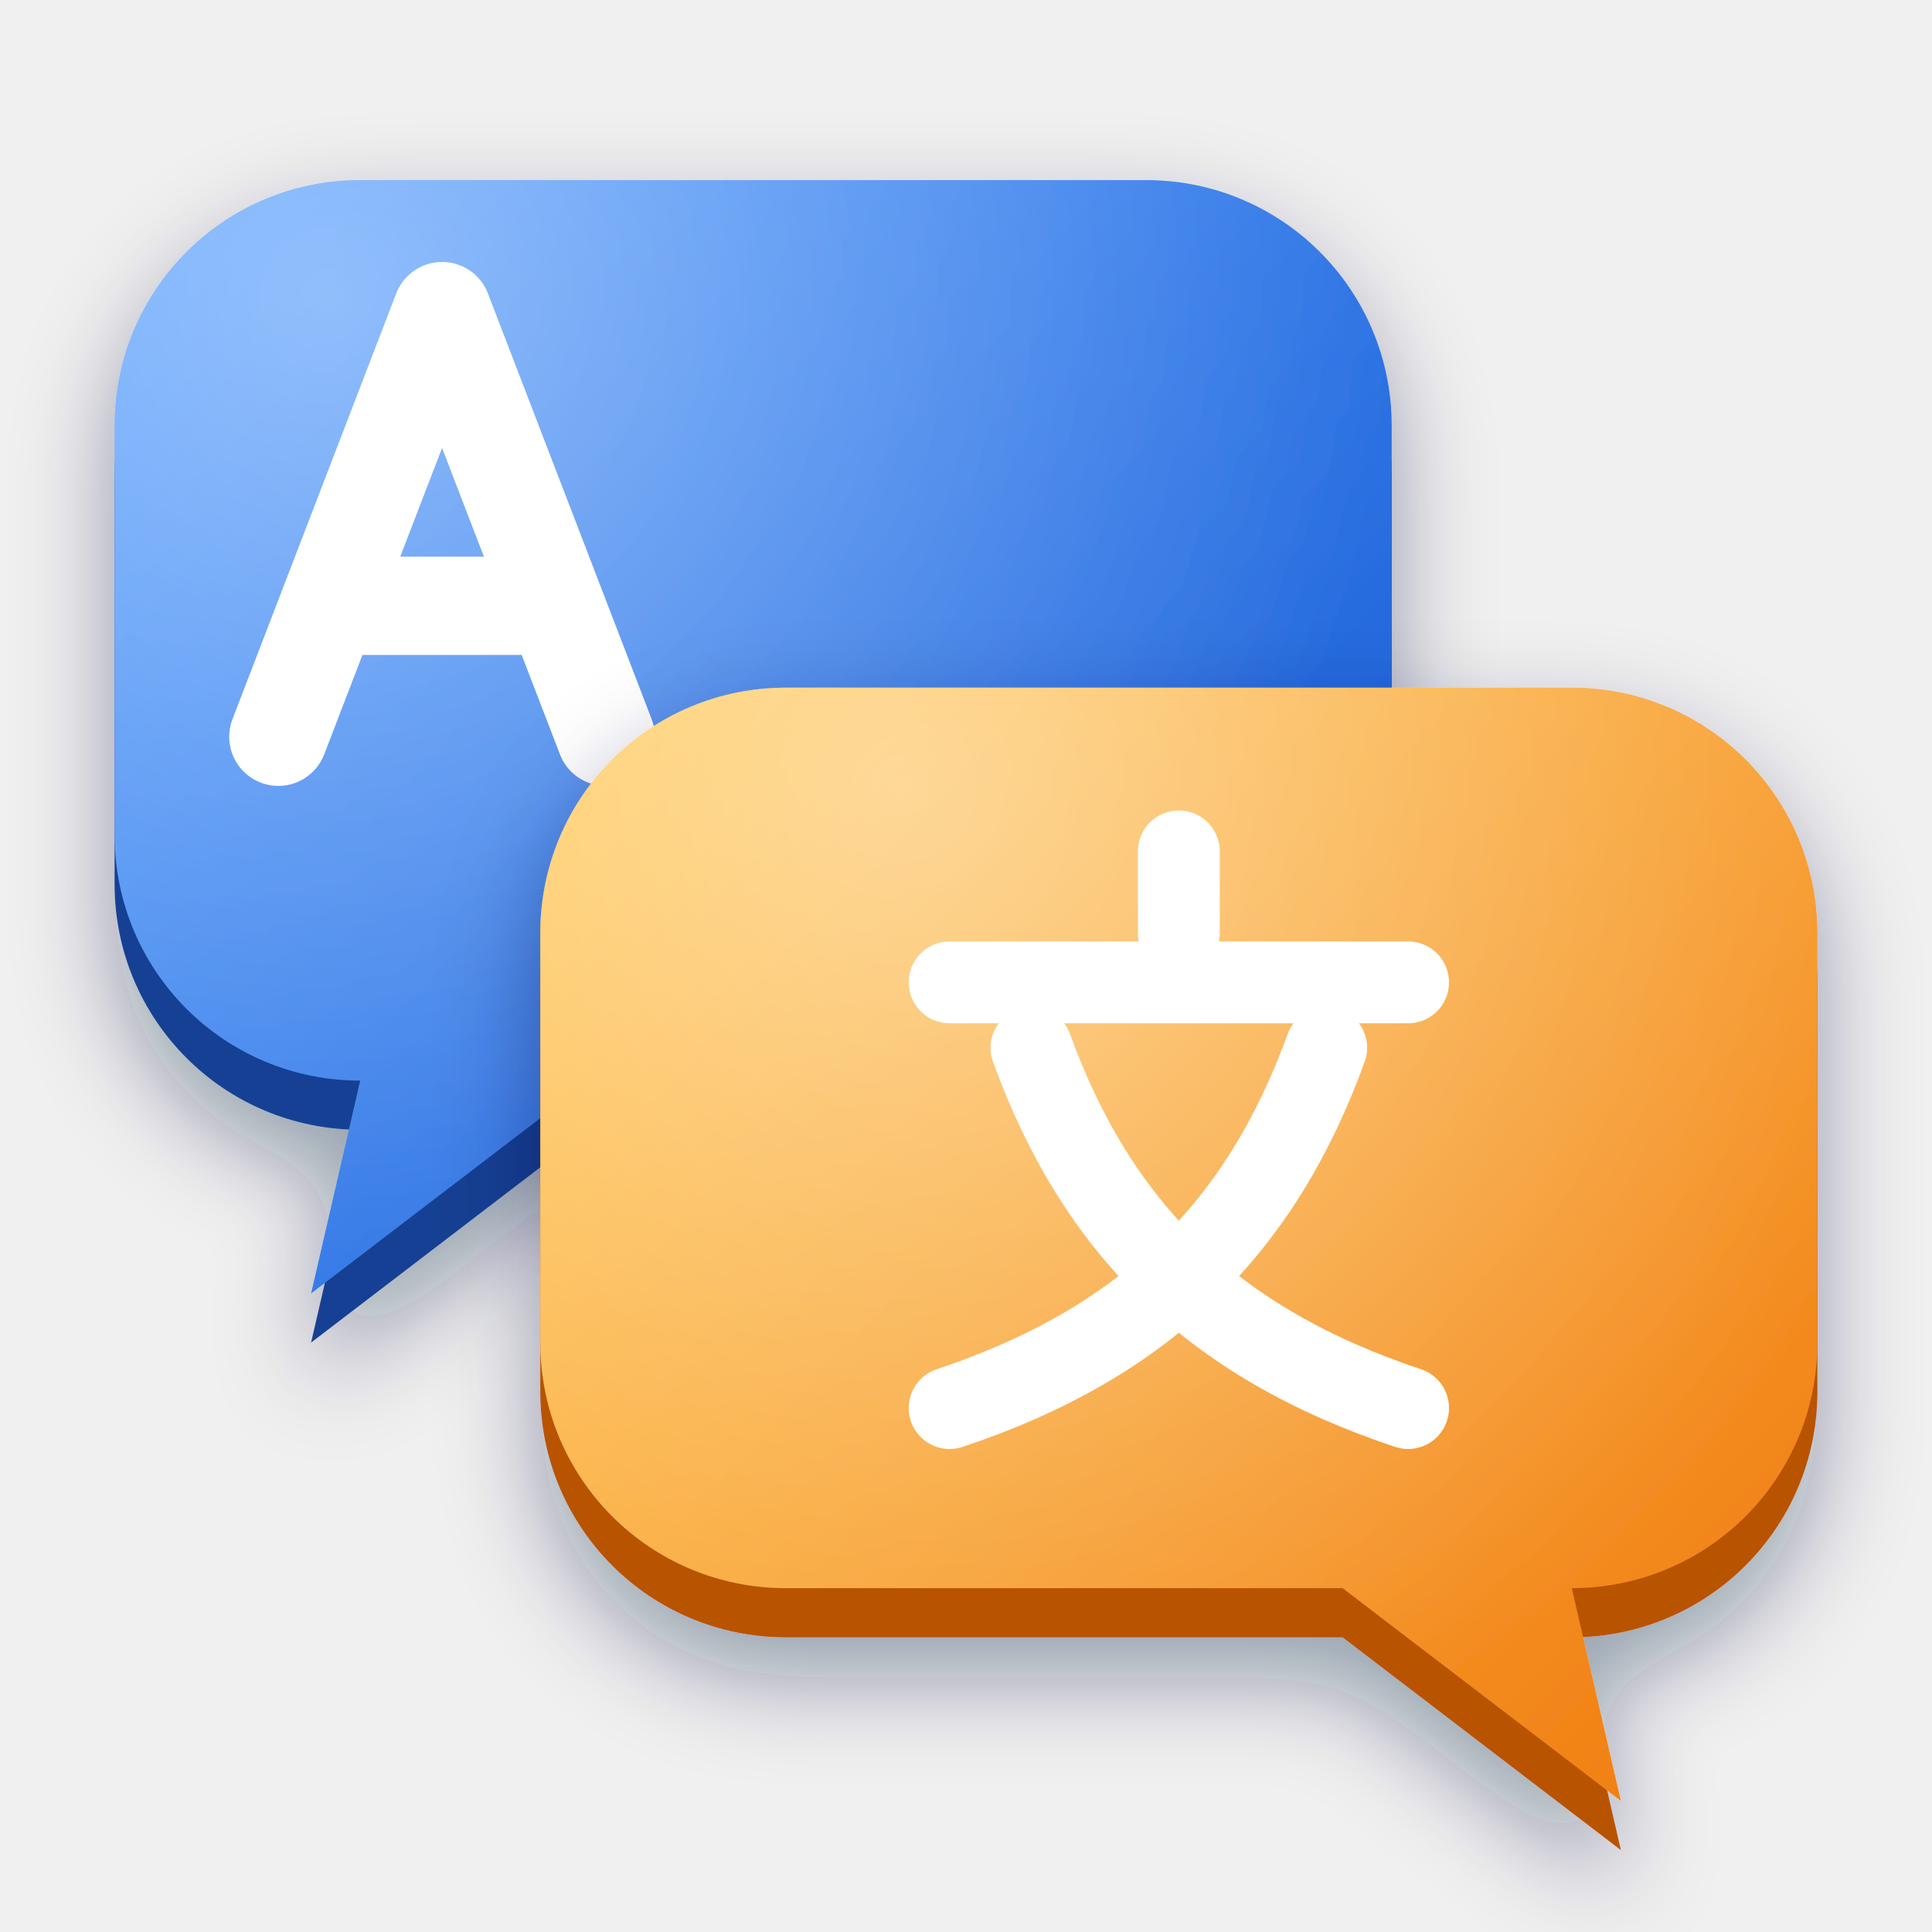
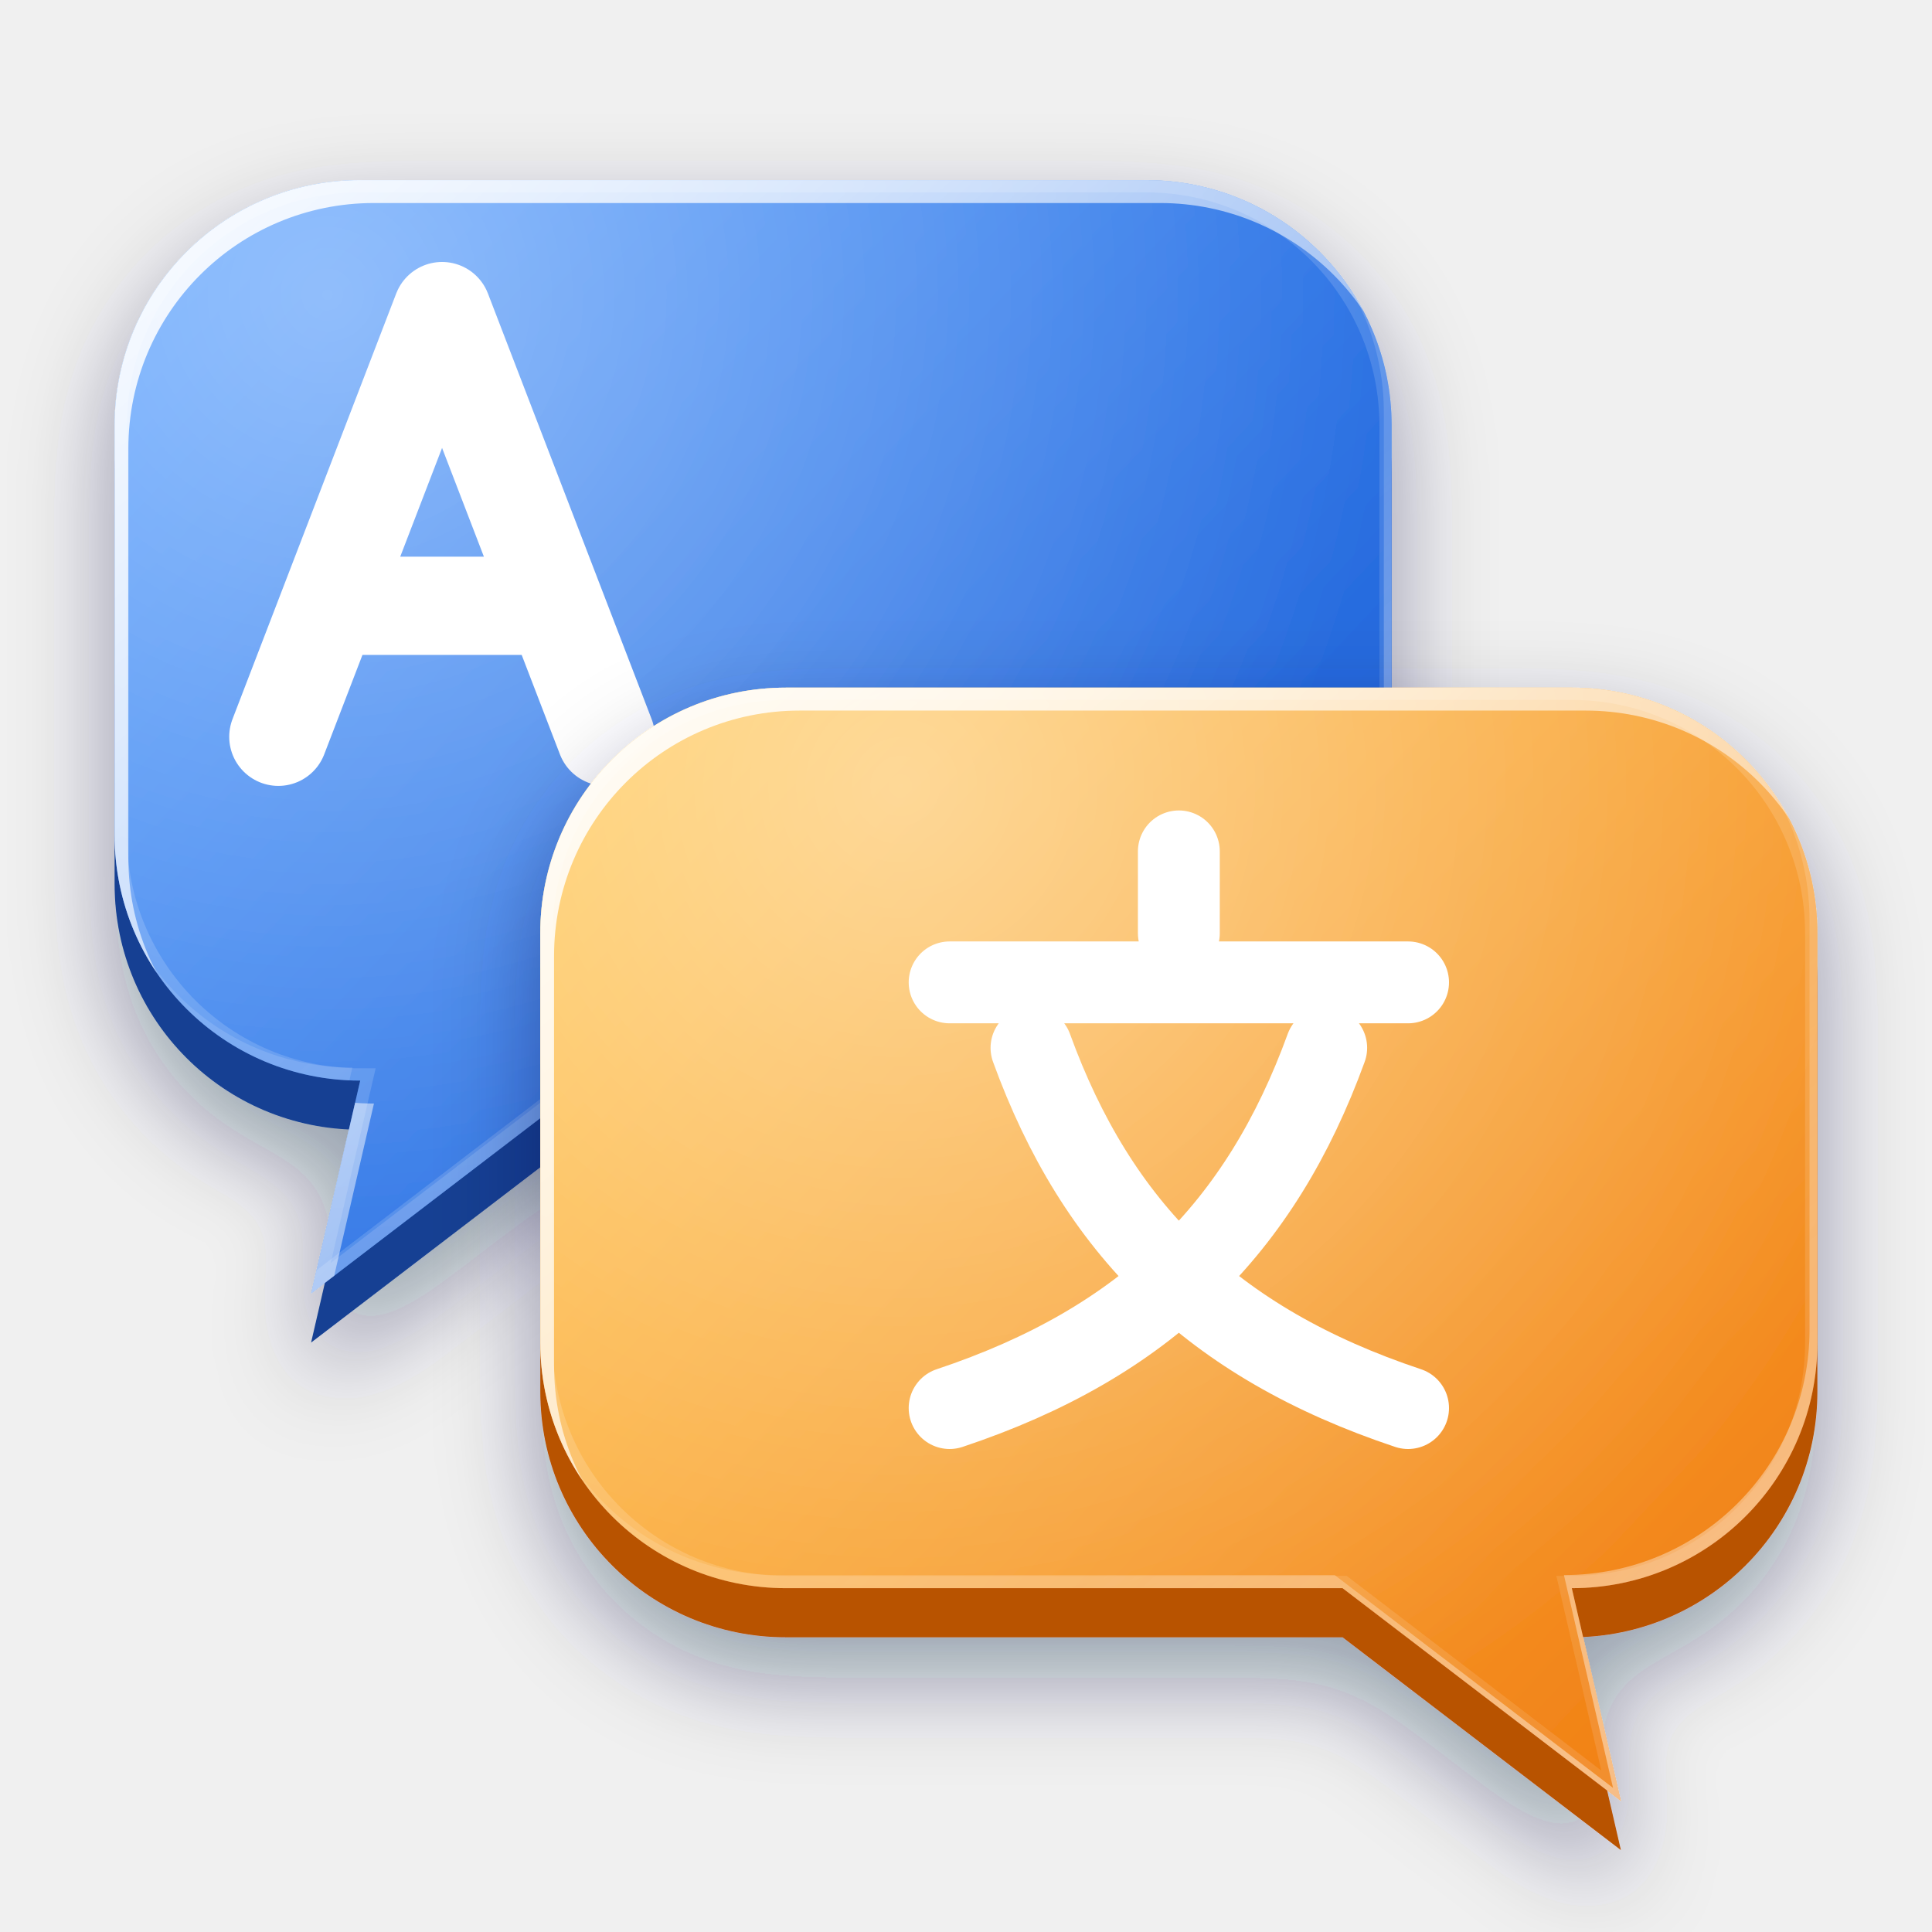
- <svg xmlns="http://www.w3.org/2000/svg" width="236" height="236" viewBox="0 0 236 236" fill="none">
+ <svg xmlns="http://www.w3.org/2000/svg" width="236" height="236" viewBox="0 0 236 236" preserveAspectRatio="none">
  <defs>
-     <linearGradient id="tr_back" x1="14" y1="22" x2="150" y2="150" gradientUnits="userSpaceOnUse">
-       <stop offset="0" stop-color="#4f9bff" />
-       <stop offset="1" stop-color="#1d5fd6" />
-     </linearGradient>
-     <linearGradient id="tr_front" x1="84" y1="84" x2="222" y2="214" gradientUnits="userSpaceOnUse">
-       <stop offset="0" stop-color="#ffc24a" />
-       <stop offset="1" stop-color="#f07c12" />
-     </linearGradient>
-     <radialGradient id="tr_bloom_back" cx="40" cy="36" r="130" gradientUnits="userSpaceOnUse">
-       <stop offset="0" stop-color="white" stop-opacity="0.4" />
-       <stop offset="1" stop-color="white" stop-opacity="0" />
-     </radialGradient>
-     <radialGradient id="tr_bloom_front" cx="110" cy="96" r="130" gradientUnits="userSpaceOnUse">
-       <stop offset="0" stop-color="white" stop-opacity="0.45" />
-       <stop offset="1" stop-color="white" stop-opacity="0" />
-     </radialGradient>
-     <clipPath id="tr_clip_back">
-       <path d="M44 22h96c16.6 0 30 13.4 30 30v50c0 16.6-13.4 30-30 30H72l-34 26 6-26h0c-16.6 0-30-13.4-30-30V52c0-16.6 13.4-30 30-30z" />
-     </clipPath>
-     <clipPath id="tr_clip_front">
-       <path d="M96 84h96c16.6 0 30 13.4 30 30v50c0 16.6-13.4 30-30 30h0l6 26-34-26H96c-16.6 0-30-13.4-30-30v-50c0-16.6 13.4-30 30-30z" />
-     </clipPath>
-     <filter id="tr_shadow" x="-20" y="-20" width="276" height="276" filterUnits="userSpaceOnUse" color-interpolation-filters="sRGB">
+     <filter id="shadow1" x="-20" y="-20" width="276" height="276" filterUnits="userSpaceOnUse" color-interpolation-filters="sRGB">
      <feDropShadow dx="0" dy="5" stdDeviation="6" flood-color="#0d1a40" flood-opacity="0.38" />
    </filter>
  </defs>
-   <g filter="url(#tr_shadow)">
-     <path d="M44 28h96c16.6 0 30 13.4 30 30v50c0 16.6-13.4 30-30 30H72l-34 26 6-26h0c-16.6 0-30-13.4-30-30V58c0-16.6 13.4-30 30-30z" fill="#153f93" />
-     <path d="M44 22h96c16.6 0 30 13.4 30 30v50c0 16.6-13.4 30-30 30H72l-34 26 6-26h0c-16.6 0-30-13.4-30-30V52c0-16.6 13.4-30 30-30z" fill="url(#tr_back)" />
-     <g clip-path="url(#tr_clip_back)">
-       <rect x="0" y="0" width="236" height="236" fill="url(#tr_bloom_back)" />
+   <g filter="url(#shadow1)">
+     <g fill="none">
+       <path d="M44 28h96c16.6 0 30 13.4 30 30v50c0 16.6-13.4 30-30 30H72l-34 26 6-26h0c-16.6 0-30-13.4-30-30V58c0-16.6 13.4-30 30-30z" fill="#153f93" />
    </g>
-     <path d="M34 90l20-52 20 52M41 74h26" stroke="white" stroke-width="12" stroke-linecap="round" stroke-linejoin="round" />
+     <g fill="none">
+       <defs>
+         <linearGradient id="l3-tr_back" x1="14" y1="22" x2="150" y2="150" gradientUnits="userSpaceOnUse">
+           <stop offset="0" stop-color="#4f9bff" />
+           <stop offset="1" stop-color="#1d5fd6" />
+         </linearGradient>
+       </defs>
+       <path d="M44 22h96c16.6 0 30 13.4 30 30v50c0 16.6-13.4 30-30 30H72l-34 26 6-26h0c-16.6 0-30-13.4-30-30V52c0-16.6 13.4-30 30-30z" fill="url(#l3-tr_back)" />
+     </g>
+     <defs>
+       <clipPath id="clip4">
+         <path d="M44 22 h96 c16.6 0 30 13.4 30 30 v50 c0 16.6 -13.4 30 -30 30 H72 l-34 26 l6 -26 h0 c-16.6 0 -30 -13.4 -30 -30 V52 c0 -16.6 13.4 -30 30 -30 z" clip-rule="nonzero" />
+       </clipPath>
+     </defs>
+     <g clip-path="url(#clip4)">
+       <g fill="none">
+         <defs>
+           <radialGradient id="l5-tr_bloom_back" cx="40" cy="36" r="130" gradientUnits="userSpaceOnUse">
+             <stop offset="0" stop-color="white" stop-opacity="0.4" />
+             <stop offset="1" stop-color="white" stop-opacity="0" />
+           </radialGradient>
+         </defs>
+         <rect x="0" y="0" width="236" height="236" fill="url(#l5-tr_bloom_back)" />
+       </g>
+       <defs>
+         <clipPath id="rim6">
+           <path d="M44 22h96c16.6 0 30 13.4 30 30v50c0 16.6-13.4 30-30 30H72l-34 26 6-26h0c-16.6 0-30-13.4-30-30V52c0-16.6 13.4-30 30-30z" clip-rule="nonzero" />
+         </clipPath>
+         <linearGradient id="rim6g0" x1="14" y1="22" x2="131" y2="158" gradientUnits="userSpaceOnUse">
+           <stop offset="0" stop-color="#ffffff" stop-opacity="0.200" />
+           <stop offset="1" stop-color="#ffffff" stop-opacity="0.100" />
+         </linearGradient>
+         <linearGradient id="rim6g1" x1="14" y1="22" x2="131" y2="158" gradientUnits="userSpaceOnUse">
+           <stop offset="0" stop-color="#ffffff" stop-opacity="0.950" />
+           <stop offset="0.45" stop-color="#ffffff" stop-opacity="0.600" />
+           <stop offset="1" stop-color="#ffffff" stop-opacity="0.250" />
+         </linearGradient>
+         <linearGradient id="rim6g2" x1="14" y1="22" x2="131" y2="158" gradientUnits="userSpaceOnUse">
+           <stop offset="0" stop-color="#ffffff" stop-opacity="0.050" />
+           <stop offset="0.7" stop-color="#ffffff" stop-opacity="0.150" />
+           <stop offset="1" stop-color="#ffffff" stop-opacity="0.420" />
+         </linearGradient>
+       </defs>
+       <g clip-path="url(#rim6)">
+         <path d="M44 22h96c16.6 0 30 13.4 30 30v50c0 16.6-13.4 30-30 30H72l-34 26 6-26h0c-16.6 0-30-13.4-30-30V52c0-16.6 13.4-30 30-30z" fill="none" stroke="url(#rim6g0)" stroke-width="3" />
+         <path d="M44 22h96c16.6 0 30 13.4 30 30v50c0 16.6-13.4 30-30 30H72l-34 26 6-26h0c-16.6 0-30-13.4-30-30V52c0-16.6 13.4-30 30-30zM45.68 24.8 h96 c16.6 0 30 13.4 30 30 v50 c0 16.6 -13.4 30 -30 30 H73.68 l-34 26 l6 -26 h0 c-16.6 0 -30 -13.4 -30 -30 V54.8 c0 -16.6 13.4 -30 30 -30 z" fill="url(#rim6g1)" fill-rule="evenodd" />
+         <path d="M44 22h96c16.6 0 30 13.4 30 30v50c0 16.6-13.4 30-30 30H72l-34 26 6-26h0c-16.6 0-30-13.4-30-30V52c0-16.6 13.4-30 30-30zM43.04 20.4 h96 c16.6 0 30 13.4 30 30 v50 c0 16.6 -13.4 30 -30 30 H71.04 l-34 26 l6 -26 h0 c-16.6 0 -30 -13.4 -30 -30 V50.4 c0 -16.6 13.4 -30 30 -30 z" fill="url(#rim6g2)" fill-rule="evenodd" />
+       </g>
+     </g>
+     <g fill="none">
+       <path d="M34 90l20-52 20 52M41 74h26" stroke="white" stroke-width="12" stroke-linecap="round" stroke-linejoin="round" />
+     </g>
  </g>
-   <g filter="url(#tr_shadow)">
-     <path d="M96 90h96c16.6 0 30 13.4 30 30v50c0 16.6-13.4 30-30 30h0l6 26-34-26H96c-16.6 0-30-13.4-30-30v-50c0-16.6 13.4-30 30-30z" fill="#b85206" />
-     <path d="M96 84h96c16.6 0 30 13.4 30 30v50c0 16.6-13.4 30-30 30h0l6 26-34-26H96c-16.6 0-30-13.4-30-30v-50c0-16.6 13.4-30 30-30z" fill="url(#tr_front)" />
-     <g clip-path="url(#tr_clip_front)">
-       <rect x="0" y="0" width="236" height="236" fill="url(#tr_bloom_front)" />
+   <defs>
+     <filter id="shadow8" x="-20" y="-20" width="276" height="276" filterUnits="userSpaceOnUse" color-interpolation-filters="sRGB">
+       <feDropShadow dx="0" dy="5" stdDeviation="6" flood-color="#0d1a40" flood-opacity="0.38" />
+     </filter>
+   </defs>
+   <g filter="url(#shadow8)">
+     <g fill="none">
+       <path d="M96 90h96c16.6 0 30 13.4 30 30v50c0 16.6-13.4 30-30 30h0l6 26-34-26H96c-16.6 0-30-13.4-30-30v-50c0-16.6 13.4-30 30-30z" fill="#b85206" />
    </g>
-     <path d="M144 104v10M116 120h56M126 128c8 22 22 36 46 44M162 128c-8 22-22 36-46 44" stroke="white" stroke-width="10" stroke-linecap="round" stroke-linejoin="round" />
+     <g fill="none">
+       <defs>
+         <linearGradient id="l10-tr_front" x1="84" y1="84" x2="222" y2="214" gradientUnits="userSpaceOnUse">
+           <stop offset="0" stop-color="#ffc24a" />
+           <stop offset="1" stop-color="#f07c12" />
+         </linearGradient>
+       </defs>
+       <path d="M96 84h96c16.6 0 30 13.4 30 30v50c0 16.6-13.4 30-30 30h0l6 26-34-26H96c-16.6 0-30-13.4-30-30v-50c0-16.6 13.4-30 30-30z" fill="url(#l10-tr_front)" />
+     </g>
+     <defs>
+       <clipPath id="clip11">
+         <path d="M96 84 h96 c16.6 0 30 13.4 30 30 v50 c0 16.6 -13.4 30 -30 30 h0 l6 26 l-34 -26 H96 c-16.6 0 -30 -13.4 -30 -30 v-50 c0 -16.6 13.4 -30 30 -30 z" clip-rule="nonzero" />
+       </clipPath>
+     </defs>
+     <g clip-path="url(#clip11)">
+       <g fill="none">
+         <defs>
+           <radialGradient id="l12-tr_bloom_front" cx="110" cy="96" r="130" gradientUnits="userSpaceOnUse">
+             <stop offset="0" stop-color="white" stop-opacity="0.45" />
+             <stop offset="1" stop-color="white" stop-opacity="0" />
+           </radialGradient>
+         </defs>
+         <rect x="0" y="0" width="236" height="236" fill="url(#l12-tr_bloom_front)" />
+       </g>
+       <defs>
+         <clipPath id="rim13">
+           <path d="M96 84h96c16.6 0 30 13.4 30 30v50c0 16.6-13.4 30-30 30h0l6 26-34-26H96c-16.6 0-30-13.4-30-30v-50c0-16.6 13.4-30 30-30z" clip-rule="nonzero" />
+         </clipPath>
+         <linearGradient id="rim13g0" x1="66" y1="84" x2="183" y2="220" gradientUnits="userSpaceOnUse">
+           <stop offset="0" stop-color="#ffffff" stop-opacity="0.200" />
+           <stop offset="1" stop-color="#ffffff" stop-opacity="0.100" />
+         </linearGradient>
+         <linearGradient id="rim13g1" x1="66" y1="84" x2="183" y2="220" gradientUnits="userSpaceOnUse">
+           <stop offset="0" stop-color="#ffffff" stop-opacity="0.950" />
+           <stop offset="0.45" stop-color="#ffffff" stop-opacity="0.600" />
+           <stop offset="1" stop-color="#ffffff" stop-opacity="0.250" />
+         </linearGradient>
+         <linearGradient id="rim13g2" x1="66" y1="84" x2="183" y2="220" gradientUnits="userSpaceOnUse">
+           <stop offset="0" stop-color="#ffffff" stop-opacity="0.050" />
+           <stop offset="0.7" stop-color="#ffffff" stop-opacity="0.150" />
+           <stop offset="1" stop-color="#ffffff" stop-opacity="0.420" />
+         </linearGradient>
+       </defs>
+       <g clip-path="url(#rim13)">
+         <path d="M96 84h96c16.6 0 30 13.4 30 30v50c0 16.6-13.4 30-30 30h0l6 26-34-26H96c-16.6 0-30-13.4-30-30v-50c0-16.6 13.4-30 30-30z" fill="none" stroke="url(#rim13g0)" stroke-width="3" />
+         <path d="M96 84h96c16.6 0 30 13.4 30 30v50c0 16.6-13.4 30-30 30h0l6 26-34-26H96c-16.6 0-30-13.4-30-30v-50c0-16.6 13.4-30 30-30zM97.68 86.8 h96 c16.6 0 30 13.4 30 30 v50 c0 16.6 -13.4 30 -30 30 h0 l6 26 l-34 -26 H97.68 c-16.6 0 -30 -13.4 -30 -30 v-50 c0 -16.6 13.4 -30 30 -30 z" fill="url(#rim13g1)" fill-rule="evenodd" />
+         <path d="M96 84h96c16.6 0 30 13.4 30 30v50c0 16.6-13.4 30-30 30h0l6 26-34-26H96c-16.6 0-30-13.4-30-30v-50c0-16.6 13.4-30 30-30zM95.04 82.4 h96 c16.6 0 30 13.4 30 30 v50 c0 16.6 -13.4 30 -30 30 h0 l6 26 l-34 -26 H95.04 c-16.6 0 -30 -13.4 -30 -30 v-50 c0 -16.6 13.4 -30 30 -30 z" fill="url(#rim13g2)" fill-rule="evenodd" />
+       </g>
+     </g>
+     <g fill="none">
+       <path d="M144 104v10M116 120h56M126 128c8 22 22 36 46 44M162 128c-8 22-22 36-46 44" stroke="white" stroke-width="10" stroke-linecap="round" stroke-linejoin="round" />
+     </g>
  </g>
</svg>
